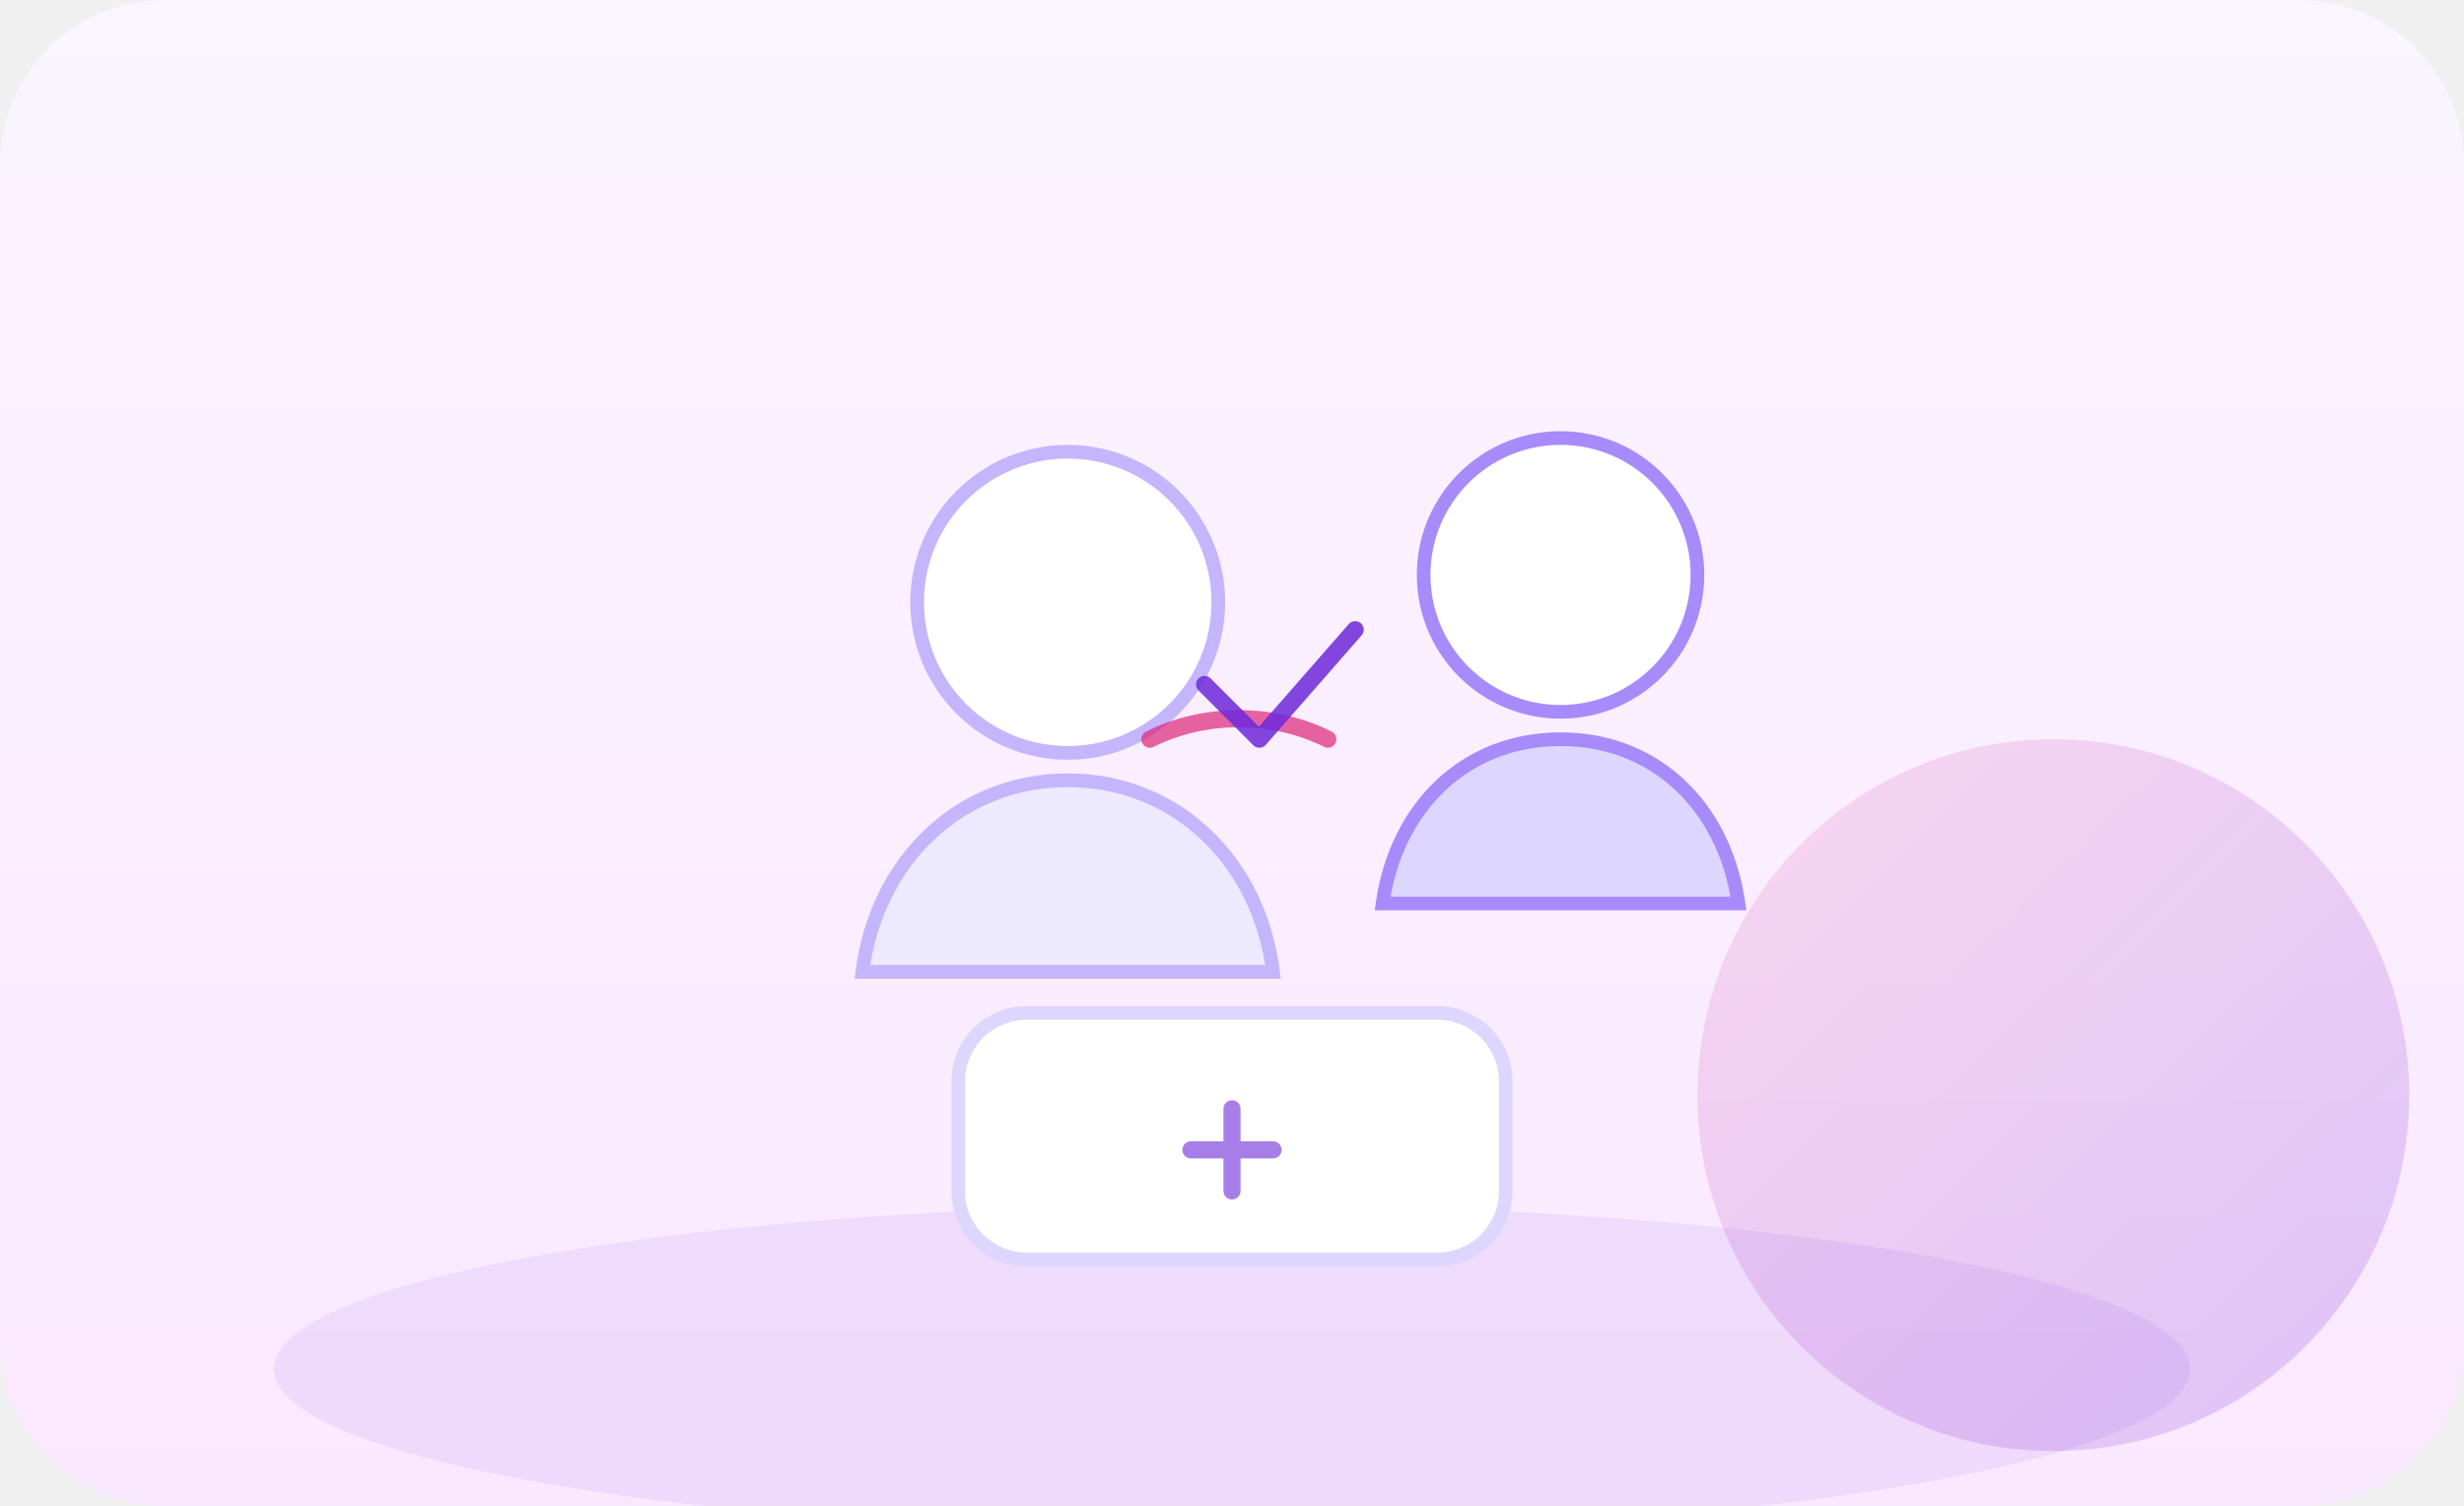
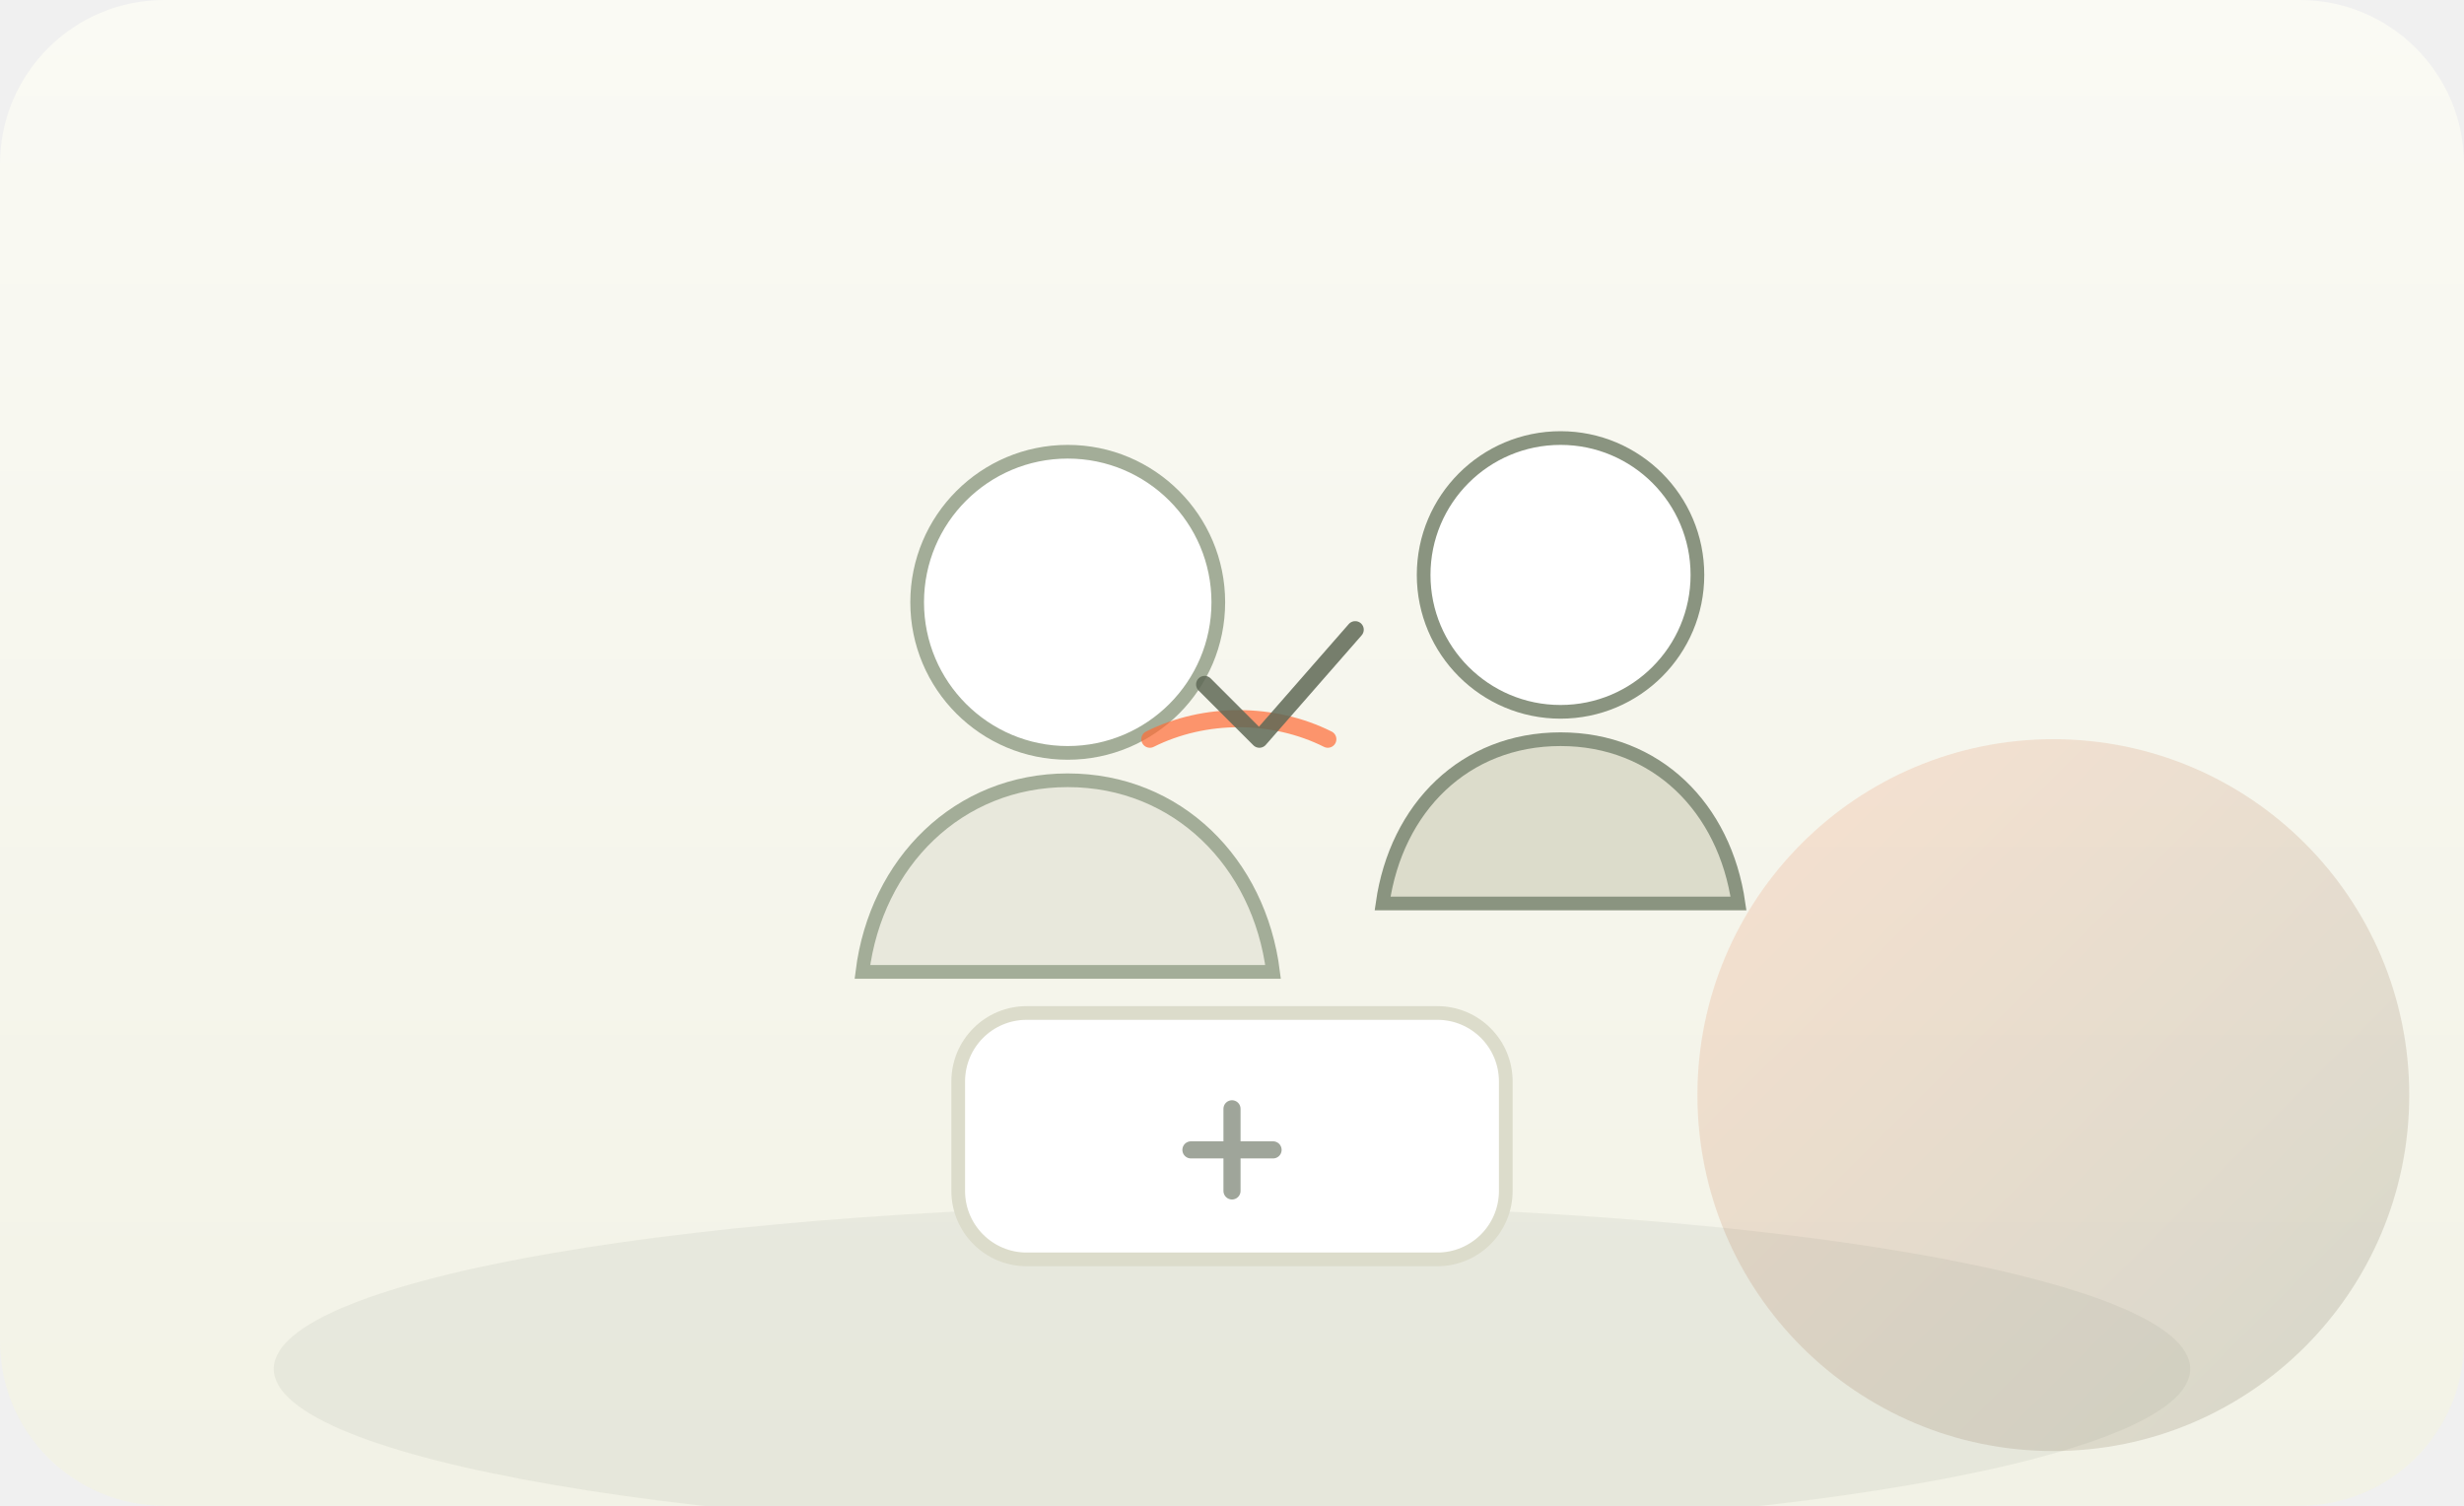
<svg xmlns="http://www.w3.org/2000/svg" viewBox="0 0 360 220" fill="none" aria-hidden="true">
  <defs>
    <linearGradient id="fg" x1="0" y1="0" x2="1" y2="1">
-       <stop offset="0%" stop-color="#f472b6" />
-       <stop offset="100%" stop-color="#6d28d9" />
+       <stop offset="0%" stop-color="#ff8f5c" />
+       <stop offset="100%" stop-color="#5f6956" />
    </linearGradient>
    <linearGradient id="fb" x1="0" y1="0" x2="0" y2="1">
-       <stop offset="0%" stop-color="#faf5ff" />
-       <stop offset="100%" stop-color="#fae8ff" />
+       <stop offset="0%" stop-color="#fafaf4" />
+       <stop offset="100%" stop-color="#f2f2e6" />
    </linearGradient>
  </defs>
  <rect width="360" height="220" rx="24" fill="url(#fb)" />
  <circle cx="300" cy="160" r="52" fill="url(#fg)" opacity="0.2" />
-   <ellipse cx="180" cy="200" rx="140" ry="24" fill="#6d28d9" opacity="0.08" />
+   <ellipse cx="180" cy="200" rx="140" ry="24" fill="#5f6956" opacity="0.08" />
  <g transform="translate(108,56)">
-     <circle cx="48" cy="32" r="22" fill="#fff" stroke="#c4b5fd" stroke-width="2" />
-     <path d="M48 58c-16 0-28 12-30 28h60c-2-16-14-28-30-28z" fill="#ede9fe" stroke="#c4b5fd" stroke-width="2" />
+     <circle cx="48" cy="32" r="22" fill="#fff" stroke="#a3ad98" stroke-width="2" />
+     <path d="M48 58c-16 0-28 12-30 28h60c-2-16-14-28-30-28z" fill="#e8e8dc" stroke="#a3ad98" stroke-width="2" />
  </g>
  <g transform="translate(188,48)">
-     <circle cx="40" cy="36" r="20" fill="#fff" stroke="#a78bfa" stroke-width="2" />
-     <path d="M40 60c-14 0-24 10-26 24h52c-2-14-12-24-26-24z" fill="#ddd6fe" stroke="#a78bfa" stroke-width="2" />
+     <circle cx="40" cy="36" r="20" fill="#fff" stroke="#8a9480" stroke-width="2" />
+     <path d="M40 60c-14 0-24 10-26 24h52c-2-14-12-24-26-24z" fill="#dcdccb" stroke="#8a9480" stroke-width="2" />
  </g>
-   <path d="M168 108c8-4 18-4 26 0" stroke="#db2777" stroke-width="2.5" stroke-linecap="round" fill="none" opacity="0.7" />
-   <path d="M176 100l8 8 14-16" stroke="#6d28d9" stroke-width="2.5" stroke-linecap="round" stroke-linejoin="round" fill="none" opacity="0.85" />
-   <rect x="140" y="148" width="80" height="36" rx="10" fill="#fff" stroke="#ddd6fe" stroke-width="2" />
-   <path d="M180 162v12M174 168h12" stroke="#6d28d9" stroke-width="2.5" stroke-linecap="round" opacity="0.6" />
+   <path d="M168 108c8-4 18-4 26 0" stroke="#ff6b35" stroke-width="2.5" stroke-linecap="round" fill="none" opacity="0.7" />
+   <path d="M176 100l8 8 14-16" stroke="#5f6956" stroke-width="2.5" stroke-linecap="round" stroke-linejoin="round" fill="none" opacity="0.85" />
+   <rect x="140" y="148" width="80" height="36" rx="10" fill="#fff" stroke="#dcdccb" stroke-width="2" />
+   <path d="M180 162v12M174 168h12" stroke="#5f6956" stroke-width="2.5" stroke-linecap="round" opacity="0.6" />
</svg>
